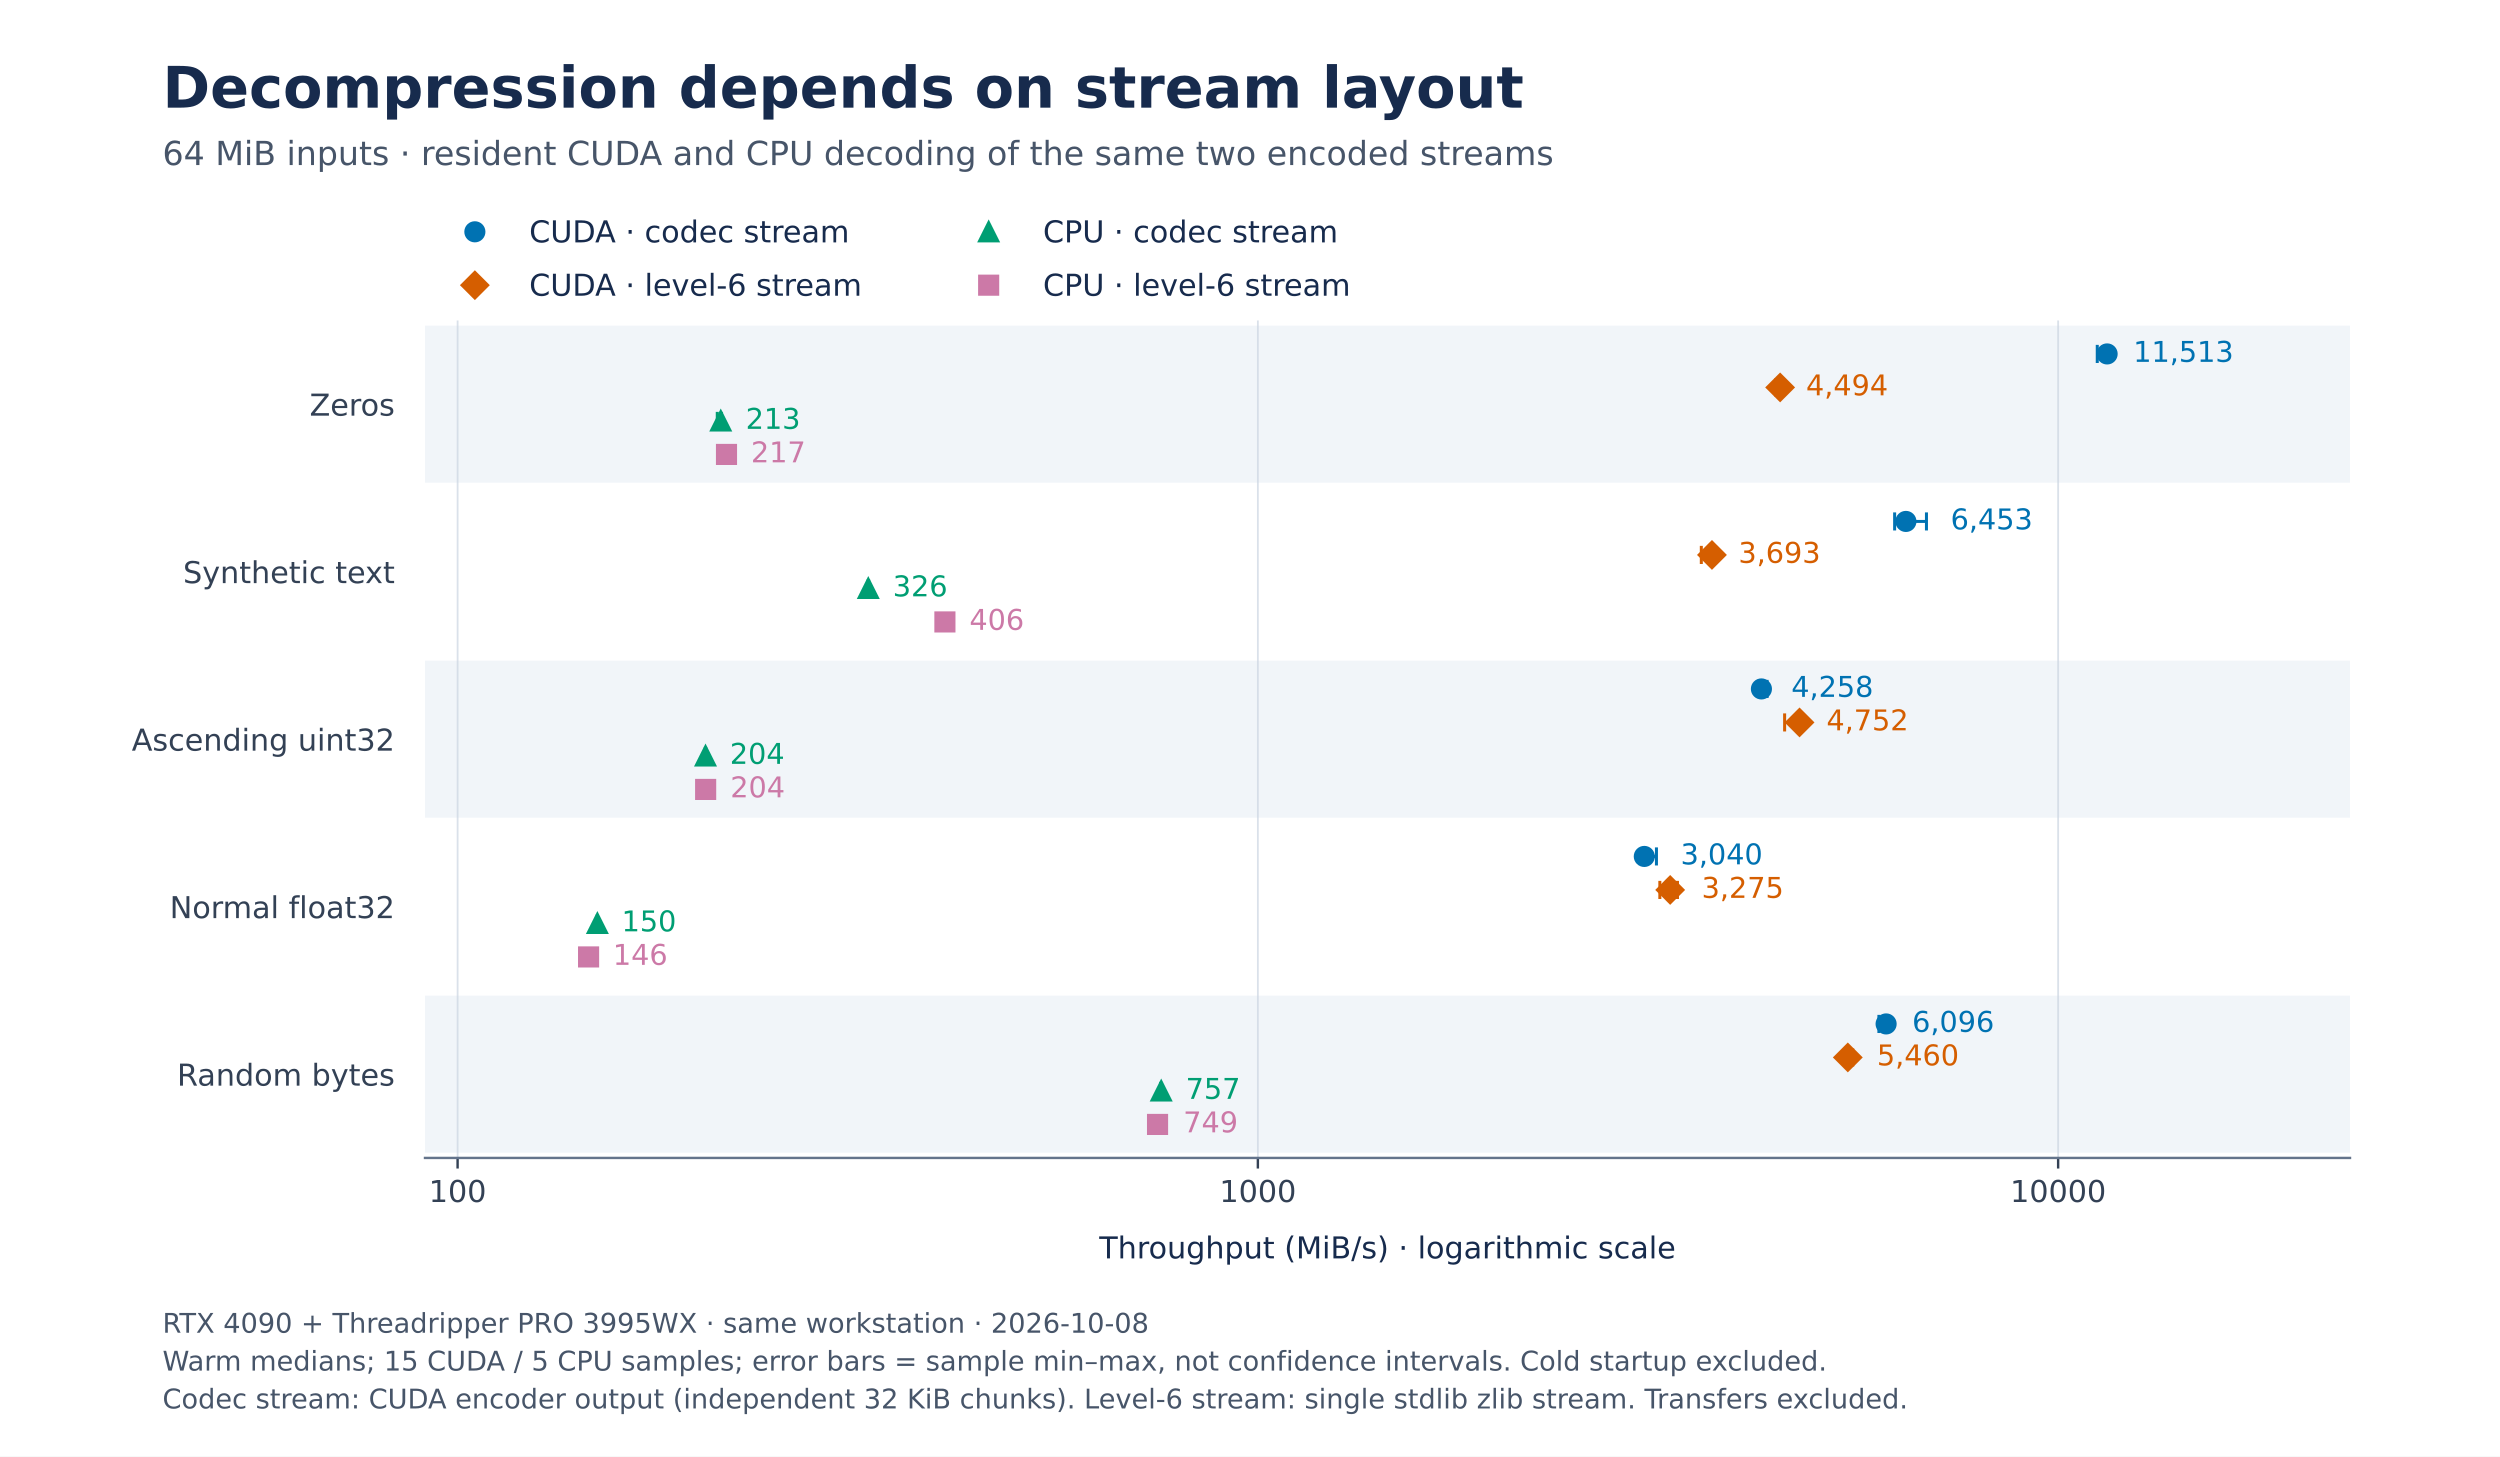
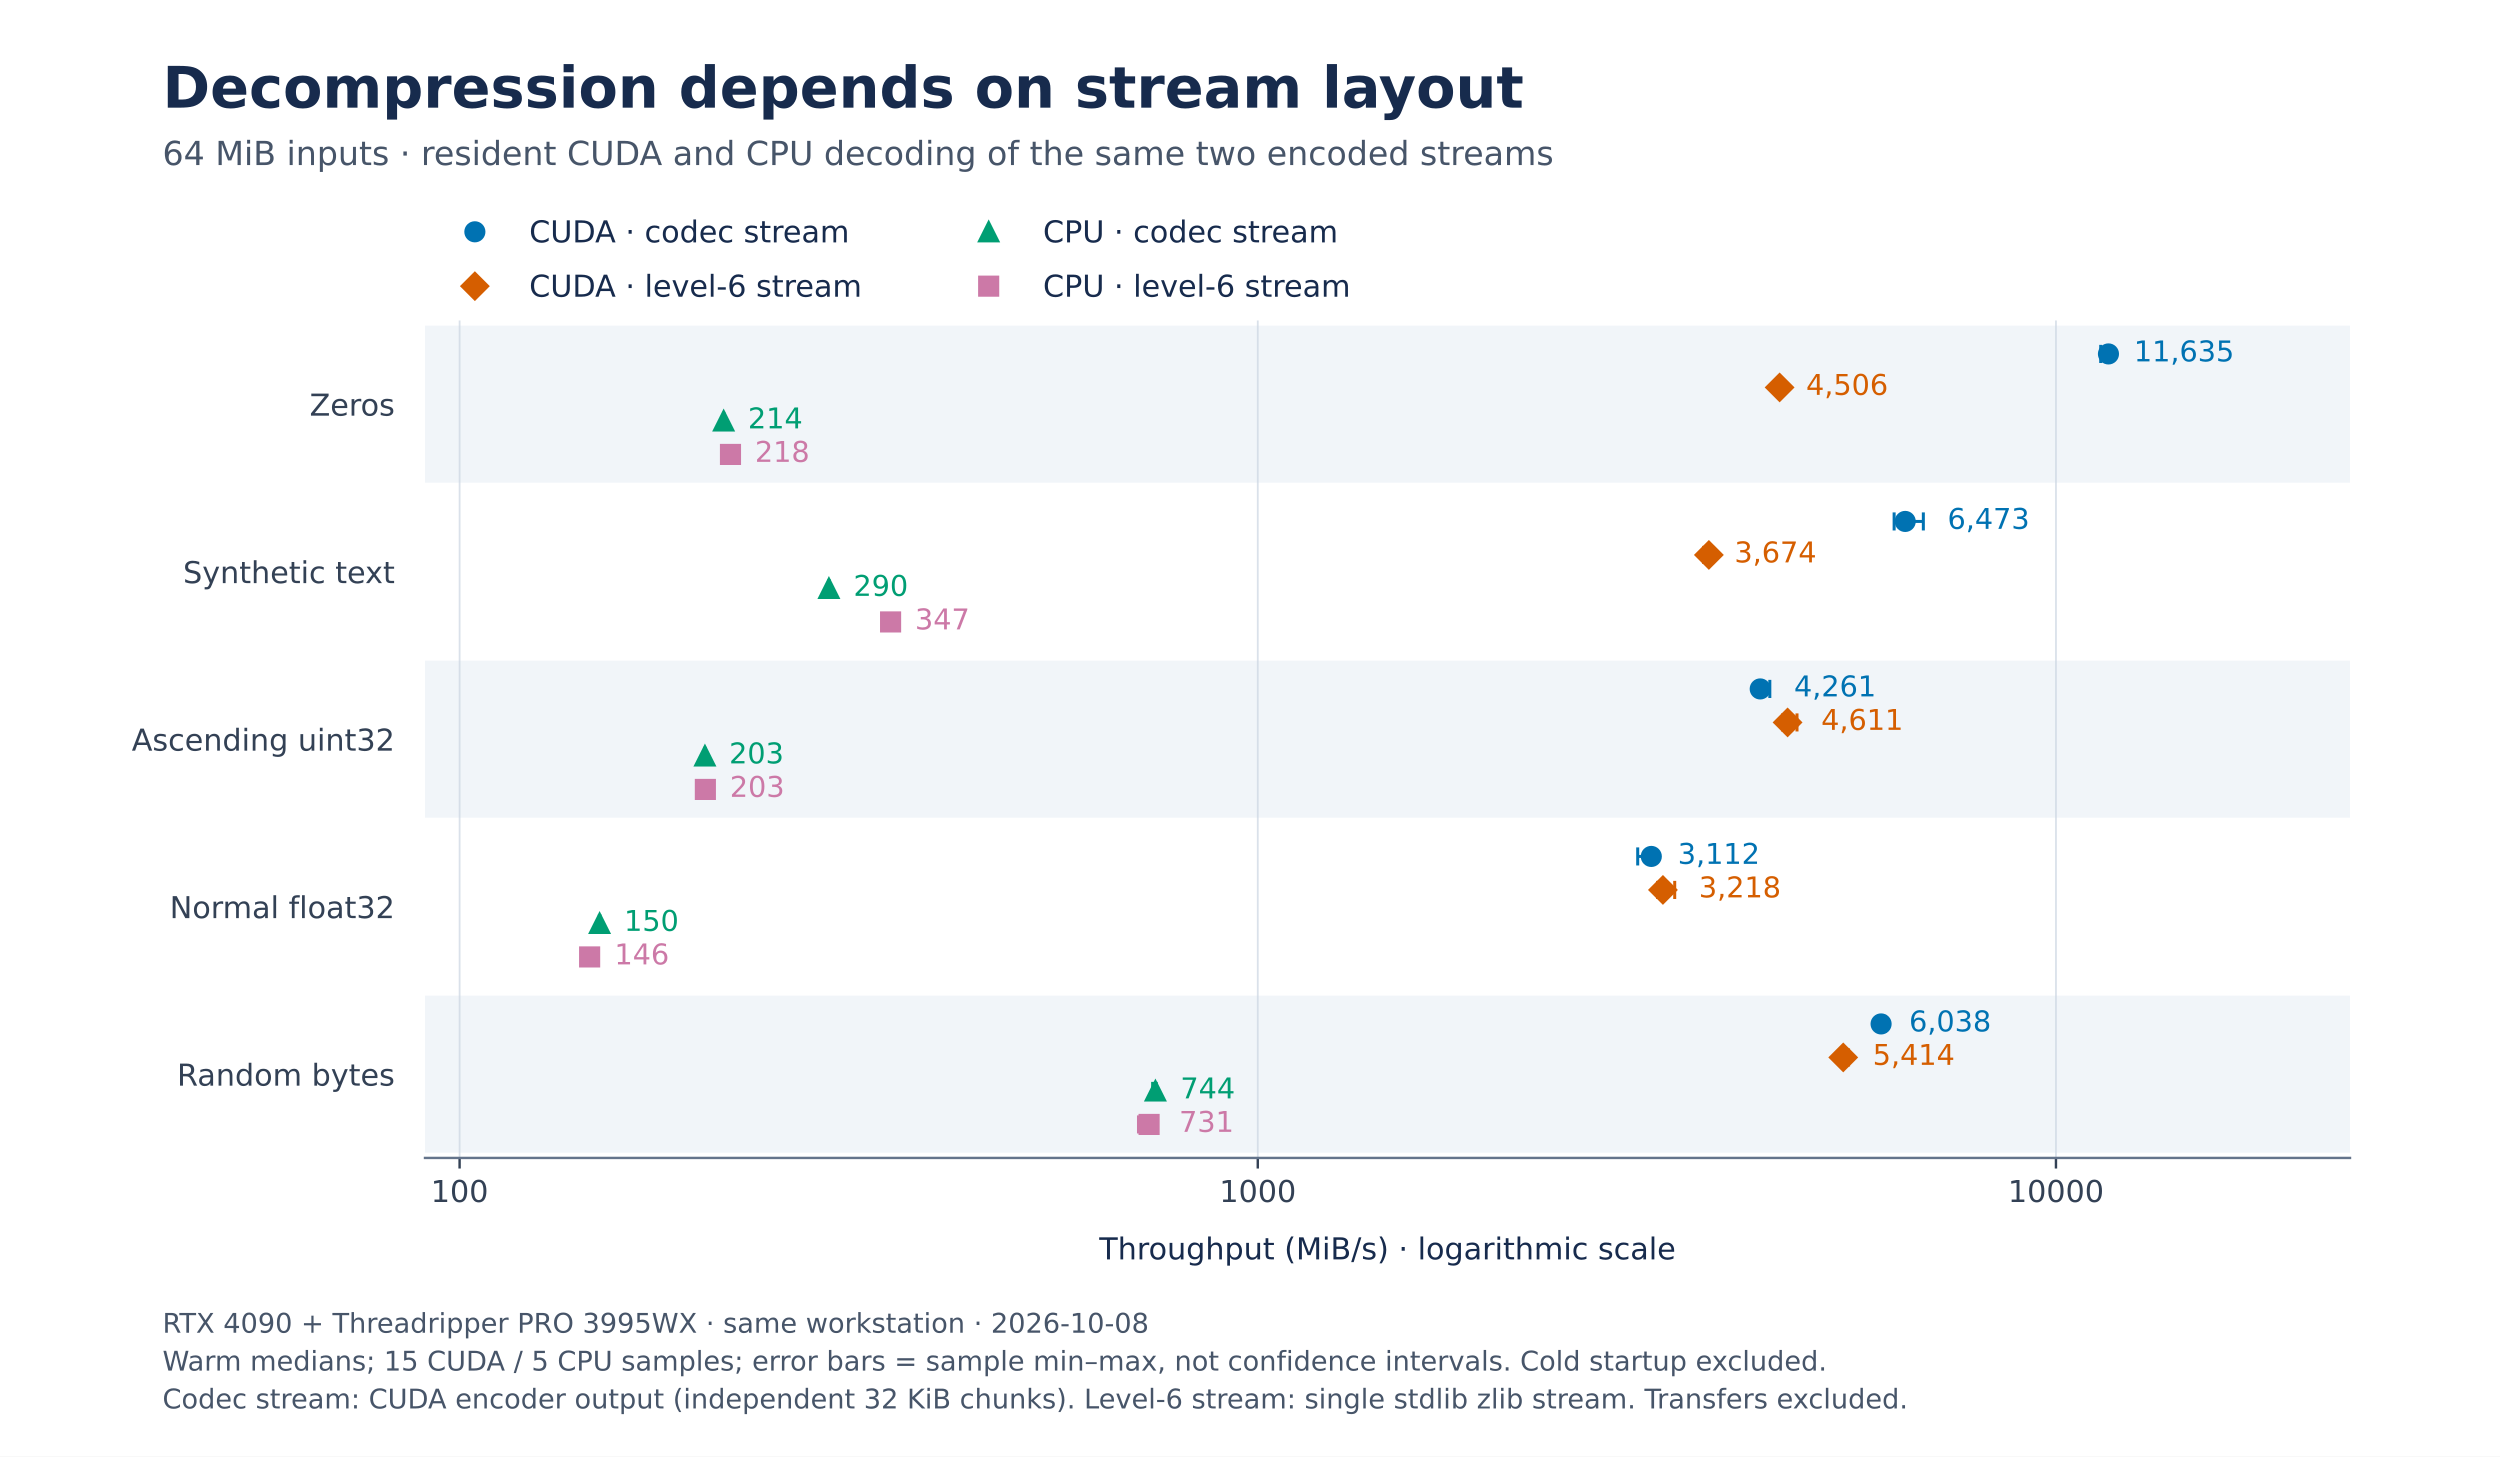
<svg xmlns="http://www.w3.org/2000/svg" xmlns:xlink="http://www.w3.org/1999/xlink" width="828pt" height="482.4pt" viewBox="0 0 828 482.4" version="1.1">
  <defs>
    <style type="text/css">*{stroke-linejoin: round; stroke-linecap: butt}</style>
  </defs>
  <g id="figure_1">
    <g id="patch_1">
      <path d="M 0 482.4 L 828 482.4 L 828 0 L 0 0 z " style="fill: #ffffff" />
    </g>
    <g id="axes_1">
      <g id="patch_2">
        <path d="M 140.76 383.508 L 778.32 383.508 L 778.32 106.128 L 140.76 106.128 z " style="fill: #ffffff" />
      </g>
      <g id="patch_3">
        <path d="M 140.76 108.347 L 778.32 108.347 L 778.32 159.385 L 140.76 159.385 z " clip-path="url(#p7696793b00)" style="fill: #f1f5f9; stroke: #f1f5f9; stroke-linejoin: miter" />
      </g>
      <g id="patch_4">
        <path d="M 140.76 219.299 L 778.32 219.299 L 778.32 270.337 L 140.76 270.337 z " clip-path="url(#p7696793b00)" style="fill: #f1f5f9; stroke: #f1f5f9; stroke-linejoin: miter" />
      </g>
      <g id="patch_5">
        <path d="M 140.76 330.251 L 778.32 330.251 L 778.32 381.289 L 140.76 381.289 z " clip-path="url(#p7696793b00)" style="fill: #f1f5f9; stroke: #f1f5f9; stroke-linejoin: miter" />
      </g>
      <g id="matplotlib.axis_1">
        <g id="xtick_1">
          <g id="line2d_1">
-             <path d="M 151.555 383.508 L 151.555 106.128 " clip-path="url(#p7696793b00)" style="fill: none; stroke: #cbd5e1; stroke-opacity: 0.7; stroke-width: 0.6; stroke-linecap: square" />
+             <path d="M 152.217 383.508 L 152.217 106.128 " clip-path="url(#p7696793b00)" style="fill: none; stroke: #cbd5e1; stroke-opacity: 0.7; stroke-width: 0.6; stroke-linecap: square" />
          </g>
          <g id="line2d_2">
            <defs>
              <path id="mdb11cd550d" d="M 0 0 L 0 3.5 " style="stroke: #334155; stroke-width: 0.8" />
            </defs>
            <g>
-               <use xlink:href="#mdb11cd550d" x="151.555" y="383.508" style="fill: #334155; stroke: #334155; stroke-width: 0.8" />
+               <use xlink:href="#mdb11cd550d" x="152.217" y="383.508" style="fill: #334155; stroke: #334155; stroke-width: 0.8" />
            </g>
          </g>
          <g id="text_1">
-             <text style="font-size: 10px; font-family: 'DejaVu Sans'; text-anchor: middle; fill: #334155" x="151.555" y="398.106" transform="rotate(-0 151.5554 398.1064)">100</text>
+             <text style="font-size: 10px; font-family: 'DejaVu Sans'; text-anchor: middle; fill: #334155" x="152.217" y="398.106" transform="rotate(-0 152.2171 398.1057)">100</text>
          </g>
        </g>
        <g id="xtick_2">
          <g id="line2d_3">
-             <path d="M 416.605 383.508 L 416.605 106.128 " clip-path="url(#p7696793b00)" style="fill: none; stroke: #cbd5e1; stroke-opacity: 0.7; stroke-width: 0.6; stroke-linecap: square" />
+             <path d="M 416.576 383.508 L 416.576 106.128 " clip-path="url(#p7696793b00)" style="fill: none; stroke: #cbd5e1; stroke-opacity: 0.7; stroke-width: 0.6; stroke-linecap: square" />
          </g>
          <g id="line2d_4">
            <g>
-               <use xlink:href="#mdb11cd550d" x="416.605" y="383.508" style="fill: #334155; stroke: #334155; stroke-width: 0.8" />
+               <use xlink:href="#mdb11cd550d" x="416.576" y="383.508" style="fill: #334155; stroke: #334155; stroke-width: 0.8" />
            </g>
          </g>
          <g id="text_2">
-             <text style="font-size: 10px; font-family: 'DejaVu Sans'; text-anchor: middle; fill: #334155" x="416.605" y="398.106" transform="rotate(-0 416.6052 398.1064)">1000</text>
+             <text style="font-size: 10px; font-family: 'DejaVu Sans'; text-anchor: middle; fill: #334155" x="416.576" y="398.106" transform="rotate(-0 416.5756 398.1057)">1000</text>
          </g>
        </g>
        <g id="xtick_3">
          <g id="line2d_5">
-             <path d="M 681.655 383.508 L 681.655 106.128 " clip-path="url(#p7696793b00)" style="fill: none; stroke: #cbd5e1; stroke-opacity: 0.7; stroke-width: 0.6; stroke-linecap: square" />
+             <path d="M 680.934 383.508 L 680.934 106.128 " clip-path="url(#p7696793b00)" style="fill: none; stroke: #cbd5e1; stroke-opacity: 0.7; stroke-width: 0.6; stroke-linecap: square" />
          </g>
          <g id="line2d_6">
            <g>
-               <use xlink:href="#mdb11cd550d" x="681.655" y="383.508" style="fill: #334155; stroke: #334155; stroke-width: 0.8" />
+               <use xlink:href="#mdb11cd550d" x="680.934" y="383.508" style="fill: #334155; stroke: #334155; stroke-width: 0.8" />
            </g>
          </g>
          <g id="text_3">
-             <text style="font-size: 10px; font-family: 'DejaVu Sans'; text-anchor: middle; fill: #334155" x="681.655" y="398.106" transform="rotate(-0 681.6549 398.1064)">10000</text>
+             <text style="font-size: 10px; font-family: 'DejaVu Sans'; text-anchor: middle; fill: #334155" x="680.934" y="398.106" transform="rotate(-0 680.934 398.1057)">10000</text>
          </g>
        </g>
        <g id="text_4">
-           <text style="font-size: 10px; font-family: 'DejaVu Sans'; text-anchor: middle; fill: #172b4d" x="459.54" y="416.785" transform="rotate(-0 459.54 416.7846)">Throughput (MiB/s) · logarithmic scale</text>
+           <text style="font-size: 10px; font-family: 'DejaVu Sans'; text-anchor: middle; fill: #172b4d" x="459.54" y="417.106" transform="rotate(-0 459.54 417.1064)">Throughput (MiB/s) · logarithmic scale</text>
        </g>
      </g>
      <g id="matplotlib.axis_2">
        <g id="ytick_1">
          <g id="line2d_7" />
          <g id="text_5">
-             <text style="font-size: 10px; font-family: 'DejaVu Sans'; text-anchor: end; fill: #334155" x="130.76" y="137.665" transform="rotate(-0 130.76 137.6652)">Zeros</text>
+             <text style="font-size: 10px; font-family: 'DejaVu Sans'; text-anchor: end; fill: #334155" x="130.76" y="137.665" transform="rotate(-0 130.76 137.6648)">Zeros</text>
          </g>
        </g>
        <g id="ytick_2">
          <g id="line2d_8" />
          <g id="text_6">
            <text style="font-size: 10px; font-family: 'DejaVu Sans'; text-anchor: end; fill: #334155" x="130.76" y="193.141" transform="rotate(-0 130.76 193.1412)">Synthetic text</text>
          </g>
        </g>
        <g id="ytick_3">
          <g id="line2d_9" />
          <g id="text_7">
            <text style="font-size: 10px; font-family: 'DejaVu Sans'; text-anchor: end; fill: #334155" x="130.76" y="248.617" transform="rotate(-0 130.76 248.6172)">Ascending uint32</text>
          </g>
        </g>
        <g id="ytick_4">
          <g id="line2d_10" />
          <g id="text_8">
            <text style="font-size: 10px; font-family: 'DejaVu Sans'; text-anchor: end; fill: #334155" x="130.76" y="304.093" transform="rotate(-0 130.76 304.0932)">Normal float32</text>
          </g>
        </g>
        <g id="ytick_5">
          <g id="line2d_11" />
          <g id="text_9">
            <text style="font-size: 10px; font-family: 'DejaVu Sans'; text-anchor: end; fill: #334155" x="130.76" y="359.569" transform="rotate(-0 130.76 359.5692)">Random bytes</text>
          </g>
        </g>
      </g>
      <g id="patch_6">
        <path d="M 140.76 383.508 L 778.32 383.508 " style="fill: none; stroke: #64748b; stroke-width: 0.8; stroke-linejoin: miter; stroke-linecap: square" />
      </g>
      <g id="LineCollection_1">
-         <path d="M 694.615 117.223 L 698.532 117.223 " clip-path="url(#p7696793b00)" style="fill: none; stroke: #0072b2" />
+         <path d="M 695.753 117.223 L 698.74 117.223 " clip-path="url(#p7696793b00)" style="fill: none; stroke: #0072b2" />
      </g>
      <g id="line2d_12">
        <defs>
          <path id="m80cfbcdc09" d="M 0 3 L 0 -3 " style="stroke: #0072b2" />
        </defs>
        <g clip-path="url(#p7696793b00)">
-           <use xlink:href="#m80cfbcdc09" x="694.615" y="117.223" style="fill: #0072b2; stroke: #0072b2" />
+           <use xlink:href="#m80cfbcdc09" x="695.753" y="117.223" style="fill: #0072b2; stroke: #0072b2" />
        </g>
      </g>
      <g id="line2d_13">
        <g clip-path="url(#p7696793b00)">
-           <use xlink:href="#m80cfbcdc09" x="698.532" y="117.223" style="fill: #0072b2; stroke: #0072b2" />
+           <use xlink:href="#m80cfbcdc09" x="698.74" y="117.223" style="fill: #0072b2; stroke: #0072b2" />
        </g>
      </g>
      <g id="text_10">
-         <text style="font-size: 9.5px; font-family: 'DejaVu Sans'; text-anchor: start; fill: #0072b2" x="706.532" y="119.845" transform="rotate(-0 706.5321 119.8446)">11,513</text>
+         <text style="font-size: 9.5px; font-family: 'DejaVu Sans'; text-anchor: start; fill: #0072b2" x="706.74" y="119.691" transform="rotate(-0 706.7402 119.691)">11,635</text>
      </g>
      <g id="LineCollection_2">
-         <path d="M 588.089 128.318 L 590.142 128.318 " clip-path="url(#p7696793b00)" style="fill: none; stroke: #d55e00" />
+         <path d="M 588.782 128.318 L 590.154 128.318 " clip-path="url(#p7696793b00)" style="fill: none; stroke: #d55e00" />
      </g>
      <g id="line2d_14">
        <defs>
          <path id="mbd5bac8d59" d="M 0 3 L 0 -3 " style="stroke: #d55e00" />
        </defs>
        <g clip-path="url(#p7696793b00)">
-           <use xlink:href="#mbd5bac8d59" x="588.089" y="128.318" style="fill: #d55e00; stroke: #d55e00" />
+           <use xlink:href="#mbd5bac8d59" x="588.782" y="128.318" style="fill: #d55e00; stroke: #d55e00" />
        </g>
      </g>
      <g id="line2d_15">
        <g clip-path="url(#p7696793b00)">
-           <use xlink:href="#mbd5bac8d59" x="590.142" y="128.318" style="fill: #d55e00; stroke: #d55e00" />
+           <use xlink:href="#mbd5bac8d59" x="590.154" y="128.318" style="fill: #d55e00; stroke: #d55e00" />
        </g>
      </g>
      <g id="text_11">
-         <text style="font-size: 9.5px; font-family: 'DejaVu Sans'; text-anchor: start; fill: #d55e00" x="598.142" y="130.94" transform="rotate(-0 598.1424 130.9398)">4,494</text>
+         <text style="font-size: 9.5px; font-family: 'DejaVu Sans'; text-anchor: start; fill: #d55e00" x="598.154" y="130.786" transform="rotate(-0 598.1538 130.7862)">4,506</text>
      </g>
      <g id="LineCollection_3">
-         <path d="M 237.56 139.414 L 238.968 139.414 " clip-path="url(#p7696793b00)" style="fill: none; stroke: #009e73" />
+         <path d="M 239.621 139.414 L 239.716 139.414 " clip-path="url(#p7696793b00)" style="fill: none; stroke: #009e73" />
      </g>
      <g id="line2d_16">
        <defs>
          <path id="md7ef5a2eea" d="M 0 3 L 0 -3 " style="stroke: #009e73" />
        </defs>
        <g clip-path="url(#p7696793b00)">
-           <use xlink:href="#md7ef5a2eea" x="237.56" y="139.414" style="fill: #009e73; stroke: #009e73" />
+           <use xlink:href="#md7ef5a2eea" x="239.621" y="139.414" style="fill: #009e73; stroke: #009e73" />
        </g>
      </g>
      <g id="line2d_17">
        <g clip-path="url(#p7696793b00)">
-           <use xlink:href="#md7ef5a2eea" x="238.968" y="139.414" style="fill: #009e73; stroke: #009e73" />
+           <use xlink:href="#md7ef5a2eea" x="239.716" y="139.414" style="fill: #009e73; stroke: #009e73" />
        </g>
      </g>
      <g id="text_12">
-         <text style="font-size: 9.5px; font-family: 'DejaVu Sans'; text-anchor: start; fill: #009e73" x="246.968" y="142.035" transform="rotate(-0 246.9685 142.035)">213</text>
+         <text style="font-size: 9.5px; font-family: 'DejaVu Sans'; text-anchor: start; fill: #009e73" x="247.716" y="141.881" transform="rotate(-0 247.7159 141.8814)">214</text>
      </g>
      <g id="LineCollection_4">
-         <path d="M 240.5 150.509 L 240.712 150.509 " clip-path="url(#p7696793b00)" style="fill: none; stroke: #cc79a7" />
+         <path d="M 241.821 150.509 L 242.029 150.509 " clip-path="url(#p7696793b00)" style="fill: none; stroke: #cc79a7" />
      </g>
      <g id="line2d_18">
        <defs>
          <path id="me2fd30c0d4" d="M 0 3 L 0 -3 " style="stroke: #cc79a7" />
        </defs>
        <g clip-path="url(#p7696793b00)">
-           <use xlink:href="#me2fd30c0d4" x="240.5" y="150.509" style="fill: #cc79a7; stroke: #cc79a7" />
+           <use xlink:href="#me2fd30c0d4" x="241.821" y="150.509" style="fill: #cc79a7; stroke: #cc79a7" />
        </g>
      </g>
      <g id="line2d_19">
        <g clip-path="url(#p7696793b00)">
-           <use xlink:href="#me2fd30c0d4" x="240.712" y="150.509" style="fill: #cc79a7; stroke: #cc79a7" />
+           <use xlink:href="#me2fd30c0d4" x="242.029" y="150.509" style="fill: #cc79a7; stroke: #cc79a7" />
        </g>
      </g>
      <g id="text_13">
-         <text style="font-size: 9.5px; font-family: 'DejaVu Sans'; text-anchor: start; fill: #cc79a7" x="248.712" y="153.13" transform="rotate(-0 248.712 153.1302)">217</text>
+         <text style="font-size: 9.5px; font-family: 'DejaVu Sans'; text-anchor: start; fill: #cc79a7" x="250.029" y="152.977" transform="rotate(-0 250.0289 152.9766)">218</text>
      </g>
      <g id="LineCollection_5">
-         <path d="M 627.503 172.699 L 638.042 172.699 " clip-path="url(#p7696793b00)" style="fill: none; stroke: #0072b2" />
+         <path d="M 627.335 172.699 L 637.012 172.699 " clip-path="url(#p7696793b00)" style="fill: none; stroke: #0072b2" />
      </g>
      <g id="line2d_20">
        <g clip-path="url(#p7696793b00)">
-           <use xlink:href="#m80cfbcdc09" x="627.503" y="172.699" style="fill: #0072b2; stroke: #0072b2" />
+           <use xlink:href="#m80cfbcdc09" x="627.335" y="172.699" style="fill: #0072b2; stroke: #0072b2" />
        </g>
      </g>
      <g id="line2d_21">
        <g clip-path="url(#p7696793b00)">
-           <use xlink:href="#m80cfbcdc09" x="638.042" y="172.699" style="fill: #0072b2; stroke: #0072b2" />
+           <use xlink:href="#m80cfbcdc09" x="637.012" y="172.699" style="fill: #0072b2; stroke: #0072b2" />
        </g>
      </g>
      <g id="text_14">
-         <text style="font-size: 9.5px; font-family: 'DejaVu Sans'; text-anchor: start; fill: #0072b2" x="646.042" y="175.321" transform="rotate(-0 646.0418 175.3206)">6,453</text>
+         <text style="font-size: 9.5px; font-family: 'DejaVu Sans'; text-anchor: start; fill: #0072b2" x="645.012" y="175.167" transform="rotate(-0 645.0122 175.167)">6,473</text>
      </g>
      <g id="LineCollection_6">
-         <path d="M 563.476 183.794 L 567.763 183.794 " clip-path="url(#p7696793b00)" style="fill: none; stroke: #d55e00" />
+         <path d="M 564.266 183.794 L 566.438 183.794 " clip-path="url(#p7696793b00)" style="fill: none; stroke: #d55e00" />
      </g>
      <g id="line2d_22">
        <g clip-path="url(#p7696793b00)">
-           <use xlink:href="#mbd5bac8d59" x="563.476" y="183.794" style="fill: #d55e00; stroke: #d55e00" />
+           <use xlink:href="#mbd5bac8d59" x="564.266" y="183.794" style="fill: #d55e00; stroke: #d55e00" />
        </g>
      </g>
      <g id="line2d_23">
        <g clip-path="url(#p7696793b00)">
-           <use xlink:href="#mbd5bac8d59" x="567.763" y="183.794" style="fill: #d55e00; stroke: #d55e00" />
+           <use xlink:href="#mbd5bac8d59" x="566.438" y="183.794" style="fill: #d55e00; stroke: #d55e00" />
        </g>
      </g>
      <g id="text_15">
-         <text style="font-size: 9.5px; font-family: 'DejaVu Sans'; text-anchor: start; fill: #d55e00" x="575.763" y="186.416" transform="rotate(-0 575.7626 186.4158)">3,693</text>
+         <text style="font-size: 9.5px; font-family: 'DejaVu Sans'; text-anchor: start; fill: #d55e00" x="574.438" y="186.262" transform="rotate(-0 574.4384 186.2622)">3,674</text>
      </g>
      <g id="LineCollection_7">
-         <path d="M 287.511 194.89 L 287.694 194.89 " clip-path="url(#p7696793b00)" style="fill: none; stroke: #009e73" />
+         <path d="M 274.468 194.89 L 274.666 194.89 " clip-path="url(#p7696793b00)" style="fill: none; stroke: #009e73" />
      </g>
      <g id="line2d_24">
        <g clip-path="url(#p7696793b00)">
-           <use xlink:href="#md7ef5a2eea" x="287.511" y="194.89" style="fill: #009e73; stroke: #009e73" />
+           <use xlink:href="#md7ef5a2eea" x="274.468" y="194.89" style="fill: #009e73; stroke: #009e73" />
        </g>
      </g>
      <g id="line2d_25">
        <g clip-path="url(#p7696793b00)">
-           <use xlink:href="#md7ef5a2eea" x="287.694" y="194.89" style="fill: #009e73; stroke: #009e73" />
+           <use xlink:href="#md7ef5a2eea" x="274.666" y="194.89" style="fill: #009e73; stroke: #009e73" />
        </g>
      </g>
      <g id="text_16">
-         <text style="font-size: 9.5px; font-family: 'DejaVu Sans'; text-anchor: start; fill: #009e73" x="295.694" y="197.511" transform="rotate(-0 295.6938 197.511)">326</text>
+         <text style="font-size: 9.5px; font-family: 'DejaVu Sans'; text-anchor: start; fill: #009e73" x="282.666" y="197.357" transform="rotate(-0 282.6662 197.3574)">290</text>
      </g>
      <g id="LineCollection_8">
-         <path d="M 312.344 205.985 L 313.063 205.985 " clip-path="url(#p7696793b00)" style="fill: none; stroke: #cc79a7" />
+         <path d="M 294.93 205.985 L 295.042 205.985 " clip-path="url(#p7696793b00)" style="fill: none; stroke: #cc79a7" />
      </g>
      <g id="line2d_26">
        <g clip-path="url(#p7696793b00)">
-           <use xlink:href="#me2fd30c0d4" x="312.344" y="205.985" style="fill: #cc79a7; stroke: #cc79a7" />
+           <use xlink:href="#me2fd30c0d4" x="294.93" y="205.985" style="fill: #cc79a7; stroke: #cc79a7" />
        </g>
      </g>
      <g id="line2d_27">
        <g clip-path="url(#p7696793b00)">
-           <use xlink:href="#me2fd30c0d4" x="313.063" y="205.985" style="fill: #cc79a7; stroke: #cc79a7" />
+           <use xlink:href="#me2fd30c0d4" x="295.042" y="205.985" style="fill: #cc79a7; stroke: #cc79a7" />
        </g>
      </g>
      <g id="text_17">
-         <text style="font-size: 9.5px; font-family: 'DejaVu Sans'; text-anchor: start; fill: #cc79a7" x="321.063" y="208.606" transform="rotate(-0 321.063 208.6062)">406</text>
+         <text style="font-size: 9.5px; font-family: 'DejaVu Sans'; text-anchor: start; fill: #cc79a7" x="303.042" y="208.453" transform="rotate(-0 303.0417 208.4526)">347</text>
      </g>
      <g id="LineCollection_9">
-         <path d="M 582.43 228.175 L 585.265 228.175 " clip-path="url(#p7696793b00)" style="fill: none; stroke: #0072b2" />
+         <path d="M 582.045 228.175 L 586.164 228.175 " clip-path="url(#p7696793b00)" style="fill: none; stroke: #0072b2" />
      </g>
      <g id="line2d_28">
        <g clip-path="url(#p7696793b00)">
-           <use xlink:href="#m80cfbcdc09" x="582.43" y="228.175" style="fill: #0072b2; stroke: #0072b2" />
+           <use xlink:href="#m80cfbcdc09" x="582.045" y="228.175" style="fill: #0072b2; stroke: #0072b2" />
        </g>
      </g>
      <g id="line2d_29">
        <g clip-path="url(#p7696793b00)">
-           <use xlink:href="#m80cfbcdc09" x="585.265" y="228.175" style="fill: #0072b2; stroke: #0072b2" />
+           <use xlink:href="#m80cfbcdc09" x="586.164" y="228.175" style="fill: #0072b2; stroke: #0072b2" />
        </g>
      </g>
      <g id="text_18">
-         <text style="font-size: 9.5px; font-family: 'DejaVu Sans'; text-anchor: start; fill: #0072b2" x="593.265" y="230.797" transform="rotate(-0 593.2646 230.7966)">4,258</text>
+         <text style="font-size: 9.5px; font-family: 'DejaVu Sans'; text-anchor: start; fill: #0072b2" x="594.164" y="230.643" transform="rotate(-0 594.1643 230.643)">4,261</text>
      </g>
      <g id="LineCollection_10">
-         <path d="M 591.066 239.27 L 596.905 239.27 " clip-path="url(#p7696793b00)" style="fill: none; stroke: #d55e00" />
+         <path d="M 590.4 239.27 L 595.165 239.27 " clip-path="url(#p7696793b00)" style="fill: none; stroke: #d55e00" />
      </g>
      <g id="line2d_30">
        <g clip-path="url(#p7696793b00)">
-           <use xlink:href="#mbd5bac8d59" x="591.066" y="239.27" style="fill: #d55e00; stroke: #d55e00" />
+           <use xlink:href="#mbd5bac8d59" x="590.4" y="239.27" style="fill: #d55e00; stroke: #d55e00" />
        </g>
      </g>
      <g id="line2d_31">
        <g clip-path="url(#p7696793b00)">
-           <use xlink:href="#mbd5bac8d59" x="596.905" y="239.27" style="fill: #d55e00; stroke: #d55e00" />
+           <use xlink:href="#mbd5bac8d59" x="595.165" y="239.27" style="fill: #d55e00; stroke: #d55e00" />
        </g>
      </g>
      <g id="text_19">
-         <text style="font-size: 9.5px; font-family: 'DejaVu Sans'; text-anchor: start; fill: #d55e00" x="604.905" y="241.892" transform="rotate(-0 604.9045 241.8918)">4,752</text>
+         <text style="font-size: 9.5px; font-family: 'DejaVu Sans'; text-anchor: start; fill: #d55e00" x="603.165" y="241.738" transform="rotate(-0 603.1646 241.7382)">4,611</text>
      </g>
      <g id="LineCollection_11">
-         <path d="M 233.599 250.366 L 233.725 250.366 " clip-path="url(#p7696793b00)" style="fill: none; stroke: #009e73" />
+         <path d="M 233.452 250.366 L 233.48 250.366 " clip-path="url(#p7696793b00)" style="fill: none; stroke: #009e73" />
      </g>
      <g id="line2d_32">
        <g clip-path="url(#p7696793b00)">
-           <use xlink:href="#md7ef5a2eea" x="233.599" y="250.366" style="fill: #009e73; stroke: #009e73" />
+           <use xlink:href="#md7ef5a2eea" x="233.452" y="250.366" style="fill: #009e73; stroke: #009e73" />
        </g>
      </g>
      <g id="line2d_33">
        <g clip-path="url(#p7696793b00)">
-           <use xlink:href="#md7ef5a2eea" x="233.725" y="250.366" style="fill: #009e73; stroke: #009e73" />
+           <use xlink:href="#md7ef5a2eea" x="233.48" y="250.366" style="fill: #009e73; stroke: #009e73" />
        </g>
      </g>
      <g id="text_20">
-         <text style="font-size: 9.5px; font-family: 'DejaVu Sans'; text-anchor: start; fill: #009e73" x="241.725" y="252.987" transform="rotate(-0 241.7254 252.987)">204</text>
+         <text style="font-size: 9.5px; font-family: 'DejaVu Sans'; text-anchor: start; fill: #009e73" x="241.48" y="252.833" transform="rotate(-0 241.48 252.8334)">203</text>
      </g>
      <g id="LineCollection_12">
-         <path d="M 233.65 261.461 L 233.867 261.461 " clip-path="url(#p7696793b00)" style="fill: none; stroke: #cc79a7" />
+         <path d="M 233.547 261.461 L 233.72 261.461 " clip-path="url(#p7696793b00)" style="fill: none; stroke: #cc79a7" />
      </g>
      <g id="line2d_34">
        <g clip-path="url(#p7696793b00)">
-           <use xlink:href="#me2fd30c0d4" x="233.65" y="261.461" style="fill: #cc79a7; stroke: #cc79a7" />
+           <use xlink:href="#me2fd30c0d4" x="233.547" y="261.461" style="fill: #cc79a7; stroke: #cc79a7" />
        </g>
      </g>
      <g id="line2d_35">
        <g clip-path="url(#p7696793b00)">
-           <use xlink:href="#me2fd30c0d4" x="233.867" y="261.461" style="fill: #cc79a7; stroke: #cc79a7" />
+           <use xlink:href="#me2fd30c0d4" x="233.72" y="261.461" style="fill: #cc79a7; stroke: #cc79a7" />
        </g>
      </g>
      <g id="text_21">
-         <text style="font-size: 9.5px; font-family: 'DejaVu Sans'; text-anchor: start; fill: #cc79a7" x="241.867" y="264.082" transform="rotate(-0 241.867 264.0822)">204</text>
+         <text style="font-size: 9.5px; font-family: 'DejaVu Sans'; text-anchor: start; fill: #cc79a7" x="241.72" y="263.929" transform="rotate(-0 241.7197 263.9286)">203</text>
      </g>
      <g id="LineCollection_13">
-         <path d="M 544.242 283.651 L 548.614 283.651 " clip-path="url(#p7696793b00)" style="fill: none; stroke: #0072b2" />
+         <path d="M 542.407 283.651 L 547.68 283.651 " clip-path="url(#p7696793b00)" style="fill: none; stroke: #0072b2" />
      </g>
      <g id="line2d_36">
        <g clip-path="url(#p7696793b00)">
-           <use xlink:href="#m80cfbcdc09" x="544.242" y="283.651" style="fill: #0072b2; stroke: #0072b2" />
+           <use xlink:href="#m80cfbcdc09" x="542.407" y="283.651" style="fill: #0072b2; stroke: #0072b2" />
        </g>
      </g>
      <g id="line2d_37">
        <g clip-path="url(#p7696793b00)">
-           <use xlink:href="#m80cfbcdc09" x="548.614" y="283.651" style="fill: #0072b2; stroke: #0072b2" />
+           <use xlink:href="#m80cfbcdc09" x="547.68" y="283.651" style="fill: #0072b2; stroke: #0072b2" />
        </g>
      </g>
      <g id="text_22">
-         <text style="font-size: 9.5px; font-family: 'DejaVu Sans'; text-anchor: start; fill: #0072b2" x="556.614" y="286.273" transform="rotate(-0 556.6138 286.2726)">3,040</text>
+         <text style="font-size: 9.5px; font-family: 'DejaVu Sans'; text-anchor: start; fill: #0072b2" x="555.68" y="286.119" transform="rotate(-0 555.6797 286.119)">3,112</text>
      </g>
      <g id="LineCollection_14">
-         <path d="M 549.74 294.746 L 555.58 294.746 " clip-path="url(#p7696793b00)" style="fill: none; stroke: #d55e00" />
+         <path d="M 548.993 294.746 L 554.664 294.746 " clip-path="url(#p7696793b00)" style="fill: none; stroke: #d55e00" />
      </g>
      <g id="line2d_38">
        <g clip-path="url(#p7696793b00)">
-           <use xlink:href="#mbd5bac8d59" x="549.74" y="294.746" style="fill: #d55e00; stroke: #d55e00" />
+           <use xlink:href="#mbd5bac8d59" x="548.993" y="294.746" style="fill: #d55e00; stroke: #d55e00" />
        </g>
      </g>
      <g id="line2d_39">
        <g clip-path="url(#p7696793b00)">
-           <use xlink:href="#mbd5bac8d59" x="555.58" y="294.746" style="fill: #d55e00; stroke: #d55e00" />
+           <use xlink:href="#mbd5bac8d59" x="554.664" y="294.746" style="fill: #d55e00; stroke: #d55e00" />
        </g>
      </g>
      <g id="text_23">
-         <text style="font-size: 9.5px; font-family: 'DejaVu Sans'; text-anchor: start; fill: #d55e00" x="563.58" y="297.368" transform="rotate(-0 563.5801 297.3678)">3,275</text>
+         <text style="font-size: 9.5px; font-family: 'DejaVu Sans'; text-anchor: start; fill: #d55e00" x="562.664" y="297.214" transform="rotate(-0 562.6642 297.2142)">3,218</text>
      </g>
      <g id="LineCollection_15">
-         <path d="M 197.841 305.842 L 197.875 305.842 " clip-path="url(#p7696793b00)" style="fill: none; stroke: #009e73" />
+         <path d="M 198.504 305.842 L 198.69 305.842 " clip-path="url(#p7696793b00)" style="fill: none; stroke: #009e73" />
      </g>
      <g id="line2d_40">
        <g clip-path="url(#p7696793b00)">
-           <use xlink:href="#md7ef5a2eea" x="197.841" y="305.842" style="fill: #009e73; stroke: #009e73" />
+           <use xlink:href="#md7ef5a2eea" x="198.504" y="305.842" style="fill: #009e73; stroke: #009e73" />
        </g>
      </g>
      <g id="line2d_41">
        <g clip-path="url(#p7696793b00)">
-           <use xlink:href="#md7ef5a2eea" x="197.875" y="305.842" style="fill: #009e73; stroke: #009e73" />
+           <use xlink:href="#md7ef5a2eea" x="198.69" y="305.842" style="fill: #009e73; stroke: #009e73" />
        </g>
      </g>
      <g id="text_24">
-         <text style="font-size: 9.5px; font-family: 'DejaVu Sans'; text-anchor: start; fill: #009e73" x="205.875" y="308.463" transform="rotate(-0 205.8751 308.463)">150</text>
+         <text style="font-size: 9.5px; font-family: 'DejaVu Sans'; text-anchor: start; fill: #009e73" x="206.69" y="308.309" transform="rotate(-0 206.6905 308.3094)">150</text>
      </g>
      <g id="LineCollection_16">
-         <path d="M 194.862 316.937 L 194.983 316.937 " clip-path="url(#p7696793b00)" style="fill: none; stroke: #cc79a7" />
+         <path d="M 194.721 316.937 L 195.499 316.937 " clip-path="url(#p7696793b00)" style="fill: none; stroke: #cc79a7" />
      </g>
      <g id="line2d_42">
        <g clip-path="url(#p7696793b00)">
-           <use xlink:href="#me2fd30c0d4" x="194.862" y="316.937" style="fill: #cc79a7; stroke: #cc79a7" />
+           <use xlink:href="#me2fd30c0d4" x="194.721" y="316.937" style="fill: #cc79a7; stroke: #cc79a7" />
        </g>
      </g>
      <g id="line2d_43">
        <g clip-path="url(#p7696793b00)">
-           <use xlink:href="#me2fd30c0d4" x="194.983" y="316.937" style="fill: #cc79a7; stroke: #cc79a7" />
+           <use xlink:href="#me2fd30c0d4" x="195.499" y="316.937" style="fill: #cc79a7; stroke: #cc79a7" />
        </g>
      </g>
      <g id="text_25">
-         <text style="font-size: 9.5px; font-family: 'DejaVu Sans'; text-anchor: start; fill: #cc79a7" x="202.983" y="319.558" transform="rotate(-0 202.9825 319.5582)">146</text>
+         <text style="font-size: 9.5px; font-family: 'DejaVu Sans'; text-anchor: start; fill: #cc79a7" x="203.499" y="319.405" transform="rotate(-0 203.4991 319.4046)">146</text>
      </g>
      <g id="LineCollection_17">
-         <path d="M 622.291 339.127 L 625.296 339.127 " clip-path="url(#p7696793b00)" style="fill: none; stroke: #0072b2" />
+         <path d="M 622.259 339.127 L 624.286 339.127 " clip-path="url(#p7696793b00)" style="fill: none; stroke: #0072b2" />
      </g>
      <g id="line2d_44">
        <g clip-path="url(#p7696793b00)">
-           <use xlink:href="#m80cfbcdc09" x="622.291" y="339.127" style="fill: #0072b2; stroke: #0072b2" />
+           <use xlink:href="#m80cfbcdc09" x="622.259" y="339.127" style="fill: #0072b2; stroke: #0072b2" />
        </g>
      </g>
      <g id="line2d_45">
        <g clip-path="url(#p7696793b00)">
-           <use xlink:href="#m80cfbcdc09" x="625.296" y="339.127" style="fill: #0072b2; stroke: #0072b2" />
+           <use xlink:href="#m80cfbcdc09" x="624.286" y="339.127" style="fill: #0072b2; stroke: #0072b2" />
        </g>
      </g>
      <g id="text_26">
-         <text style="font-size: 9.5px; font-family: 'DejaVu Sans'; text-anchor: start; fill: #0072b2" x="633.296" y="341.749" transform="rotate(-0 633.2956 341.7486)">6,096</text>
+         <text style="font-size: 9.5px; font-family: 'DejaVu Sans'; text-anchor: start; fill: #0072b2" x="632.286" y="341.595" transform="rotate(-0 632.2864 341.595)">6,038</text>
      </g>
      <g id="LineCollection_18">
-         <path d="M 610.938 350.222 L 613.63 350.222 " clip-path="url(#p7696793b00)" style="fill: none; stroke: #d55e00" />
+         <path d="M 609.425 350.222 L 612.238 350.222 " clip-path="url(#p7696793b00)" style="fill: none; stroke: #d55e00" />
      </g>
      <g id="line2d_46">
        <g clip-path="url(#p7696793b00)">
-           <use xlink:href="#mbd5bac8d59" x="610.938" y="350.222" style="fill: #d55e00; stroke: #d55e00" />
+           <use xlink:href="#mbd5bac8d59" x="609.425" y="350.222" style="fill: #d55e00; stroke: #d55e00" />
        </g>
      </g>
      <g id="line2d_47">
        <g clip-path="url(#p7696793b00)">
-           <use xlink:href="#mbd5bac8d59" x="613.63" y="350.222" style="fill: #d55e00; stroke: #d55e00" />
+           <use xlink:href="#mbd5bac8d59" x="612.238" y="350.222" style="fill: #d55e00; stroke: #d55e00" />
        </g>
      </g>
      <g id="text_27">
-         <text style="font-size: 9.5px; font-family: 'DejaVu Sans'; text-anchor: start; fill: #d55e00" x="621.63" y="352.844" transform="rotate(-0 621.6305 352.8438)">5,460</text>
+         <text style="font-size: 9.5px; font-family: 'DejaVu Sans'; text-anchor: start; fill: #d55e00" x="620.238" y="352.69" transform="rotate(-0 620.2376 352.6902)">5,414</text>
      </g>
      <g id="LineCollection_19">
-         <path d="M 384.388 361.318 L 384.695 361.318 " clip-path="url(#p7696793b00)" style="fill: none; stroke: #009e73" />
+         <path d="M 381.756 361.318 L 382.937 361.318 " clip-path="url(#p7696793b00)" style="fill: none; stroke: #009e73" />
      </g>
      <g id="line2d_48">
        <g clip-path="url(#p7696793b00)">
-           <use xlink:href="#md7ef5a2eea" x="384.388" y="361.318" style="fill: #009e73; stroke: #009e73" />
+           <use xlink:href="#md7ef5a2eea" x="381.756" y="361.318" style="fill: #009e73; stroke: #009e73" />
        </g>
      </g>
      <g id="line2d_49">
        <g clip-path="url(#p7696793b00)">
-           <use xlink:href="#md7ef5a2eea" x="384.695" y="361.318" style="fill: #009e73; stroke: #009e73" />
+           <use xlink:href="#md7ef5a2eea" x="382.937" y="361.318" style="fill: #009e73; stroke: #009e73" />
        </g>
      </g>
      <g id="text_28">
-         <text style="font-size: 9.5px; font-family: 'DejaVu Sans'; text-anchor: start; fill: #009e73" x="392.695" y="363.939" transform="rotate(-0 392.6947 363.939)">757</text>
+         <text style="font-size: 9.5px; font-family: 'DejaVu Sans'; text-anchor: start; fill: #009e73" x="390.937" y="363.785" transform="rotate(-0 390.937 363.7854)">744</text>
      </g>
      <g id="LineCollection_20">
-         <path d="M 381.267 372.413 L 383.89 372.413 " clip-path="url(#p7696793b00)" style="fill: none; stroke: #cc79a7" />
+         <path d="M 377.07 372.413 L 382.519 372.413 " clip-path="url(#p7696793b00)" style="fill: none; stroke: #cc79a7" />
      </g>
      <g id="line2d_50">
        <g clip-path="url(#p7696793b00)">
-           <use xlink:href="#me2fd30c0d4" x="381.267" y="372.413" style="fill: #cc79a7; stroke: #cc79a7" />
+           <use xlink:href="#me2fd30c0d4" x="377.07" y="372.413" style="fill: #cc79a7; stroke: #cc79a7" />
        </g>
      </g>
      <g id="line2d_51">
        <g clip-path="url(#p7696793b00)">
-           <use xlink:href="#me2fd30c0d4" x="383.89" y="372.413" style="fill: #cc79a7; stroke: #cc79a7" />
+           <use xlink:href="#me2fd30c0d4" x="382.519" y="372.413" style="fill: #cc79a7; stroke: #cc79a7" />
        </g>
      </g>
      <g id="text_29">
-         <text style="font-size: 9.5px; font-family: 'DejaVu Sans'; text-anchor: start; fill: #cc79a7" x="391.89" y="375.034" transform="rotate(-0 391.8897 375.0342)">749</text>
+         <text style="font-size: 9.5px; font-family: 'DejaVu Sans'; text-anchor: start; fill: #cc79a7" x="390.519" y="374.881" transform="rotate(-0 390.519 374.8806)">731</text>
      </g>
      <g id="line2d_52">
        <defs>
          <path id="m6a9151dbd4" d="M 0 3 C 0.796 3 1.559 2.684 2.121 2.121 C 2.684 1.559 3 0.796 3 0 C 3 -0.796 2.684 -1.559 2.121 -2.121 C 1.559 -2.684 0.796 -3 0 -3 C -0.796 -3 -1.559 -2.684 -2.121 -2.121 C -2.684 -1.559 -3 -0.796 -3 0 C -3 0.796 -2.684 1.559 -2.121 2.121 C -1.559 2.684 -0.796 3 0 3 z " style="stroke: #0072b2" />
        </defs>
        <g clip-path="url(#p7696793b00)">
-           <use xlink:href="#m6a9151dbd4" x="697.877" y="117.223" style="fill: #0072b2; stroke: #0072b2" />
+           <use xlink:href="#m6a9151dbd4" x="698.32" y="117.223" style="fill: #0072b2; stroke: #0072b2" />
        </g>
      </g>
      <g id="line2d_53">
        <defs>
          <path id="m3d64915b96" d="M -0 4.243 L 4.243 0 L 0 -4.243 L -4.243 -0 z " style="stroke: #d55e00; stroke-linejoin: miter" />
        </defs>
        <g clip-path="url(#p7696793b00)">
-           <use xlink:href="#m3d64915b96" x="589.579" y="128.318" style="fill: #d55e00; stroke: #d55e00; stroke-linejoin: miter" />
+           <use xlink:href="#m3d64915b96" x="589.409" y="128.318" style="fill: #d55e00; stroke: #d55e00; stroke-linejoin: miter" />
        </g>
      </g>
      <g id="line2d_54">
        <defs>
          <path id="m1300670b77" d="M 0 -3 L -3 3 L 3 3 z " style="stroke: #009e73; stroke-linejoin: miter" />
        </defs>
        <g clip-path="url(#p7696793b00)">
-           <use xlink:href="#m1300670b77" x="238.714" y="139.414" style="fill: #009e73; stroke: #009e73; stroke-linejoin: miter" />
+           <use xlink:href="#m1300670b77" x="239.673" y="139.414" style="fill: #009e73; stroke: #009e73; stroke-linejoin: miter" />
        </g>
      </g>
      <g id="line2d_55">
        <defs>
          <path id="m1e8510a4ea" d="M -3 3 L 3 3 L 3 -3 L -3 -3 z " style="stroke: #cc79a7; stroke-linejoin: miter" />
        </defs>
        <g clip-path="url(#p7696793b00)">
-           <use xlink:href="#m1e8510a4ea" x="240.615" y="150.509" style="fill: #cc79a7; stroke: #cc79a7; stroke-linejoin: miter" />
+           <use xlink:href="#m1e8510a4ea" x="241.936" y="150.509" style="fill: #cc79a7; stroke: #cc79a7; stroke-linejoin: miter" />
        </g>
      </g>
      <g id="line2d_56">
        <g clip-path="url(#p7696793b00)">
-           <use xlink:href="#m6a9151dbd4" x="631.237" y="172.699" style="fill: #0072b2; stroke: #0072b2" />
+           <use xlink:href="#m6a9151dbd4" x="631.006" y="172.699" style="fill: #0072b2; stroke: #0072b2" />
        </g>
      </g>
      <g id="line2d_57">
        <g clip-path="url(#p7696793b00)">
-           <use xlink:href="#m3d64915b96" x="566.997" y="183.794" style="fill: #d55e00; stroke: #d55e00; stroke-linejoin: miter" />
+           <use xlink:href="#m3d64915b96" x="565.979" y="183.794" style="fill: #d55e00; stroke: #d55e00; stroke-linejoin: miter" />
        </g>
      </g>
      <g id="line2d_58">
        <g clip-path="url(#p7696793b00)">
-           <use xlink:href="#m1300670b77" x="287.572" y="194.89" style="fill: #009e73; stroke: #009e73; stroke-linejoin: miter" />
+           <use xlink:href="#m1300670b77" x="274.531" y="194.89" style="fill: #009e73; stroke: #009e73; stroke-linejoin: miter" />
        </g>
      </g>
      <g id="line2d_59">
        <g clip-path="url(#p7696793b00)">
-           <use xlink:href="#m1e8510a4ea" x="312.955" y="205.985" style="fill: #cc79a7; stroke: #cc79a7; stroke-linejoin: miter" />
+           <use xlink:href="#m1e8510a4ea" x="294.962" y="205.985" style="fill: #cc79a7; stroke: #cc79a7; stroke-linejoin: miter" />
        </g>
      </g>
      <g id="line2d_60">
        <g clip-path="url(#p7696793b00)">
-           <use xlink:href="#m6a9151dbd4" x="583.38" y="228.175" style="fill: #0072b2; stroke: #0072b2" />
+           <use xlink:href="#m6a9151dbd4" x="582.987" y="228.175" style="fill: #0072b2; stroke: #0072b2" />
        </g>
      </g>
      <g id="line2d_61">
        <g clip-path="url(#p7696793b00)">
-           <use xlink:href="#m3d64915b96" x="596.003" y="239.27" style="fill: #d55e00; stroke: #d55e00; stroke-linejoin: miter" />
+           <use xlink:href="#m3d64915b96" x="592.046" y="239.27" style="fill: #d55e00; stroke: #d55e00; stroke-linejoin: miter" />
        </g>
      </g>
      <g id="line2d_62">
        <g clip-path="url(#p7696793b00)">
-           <use xlink:href="#m1300670b77" x="233.667" y="250.366" style="fill: #009e73; stroke: #009e73; stroke-linejoin: miter" />
+           <use xlink:href="#m1300670b77" x="233.471" y="250.366" style="fill: #009e73; stroke: #009e73; stroke-linejoin: miter" />
        </g>
      </g>
      <g id="line2d_63">
        <g clip-path="url(#p7696793b00)">
-           <use xlink:href="#m1e8510a4ea" x="233.71" y="261.461" style="fill: #cc79a7; stroke: #cc79a7; stroke-linejoin: miter" />
+           <use xlink:href="#m1e8510a4ea" x="233.617" y="261.461" style="fill: #cc79a7; stroke: #cc79a7; stroke-linejoin: miter" />
        </g>
      </g>
      <g id="line2d_64">
        <g clip-path="url(#p7696793b00)">
-           <use xlink:href="#m6a9151dbd4" x="544.594" y="283.651" style="fill: #0072b2; stroke: #0072b2" />
+           <use xlink:href="#m6a9151dbd4" x="546.908" y="283.651" style="fill: #0072b2; stroke: #0072b2" />
        </g>
      </g>
      <g id="line2d_65">
        <g clip-path="url(#p7696793b00)">
-           <use xlink:href="#m3d64915b96" x="553.16" y="294.746" style="fill: #d55e00; stroke: #d55e00; stroke-linejoin: miter" />
+           <use xlink:href="#m3d64915b96" x="550.76" y="294.746" style="fill: #d55e00; stroke: #d55e00; stroke-linejoin: miter" />
        </g>
      </g>
      <g id="line2d_66">
        <g clip-path="url(#p7696793b00)">
-           <use xlink:href="#m1300670b77" x="197.849" y="305.842" style="fill: #009e73; stroke: #009e73; stroke-linejoin: miter" />
+           <use xlink:href="#m1300670b77" x="198.585" y="305.842" style="fill: #009e73; stroke: #009e73; stroke-linejoin: miter" />
        </g>
      </g>
      <g id="line2d_67">
        <g clip-path="url(#p7696793b00)">
-           <use xlink:href="#m1e8510a4ea" x="194.939" y="316.937" style="fill: #cc79a7; stroke: #cc79a7; stroke-linejoin: miter" />
+           <use xlink:href="#m1e8510a4ea" x="195.286" y="316.937" style="fill: #cc79a7; stroke: #cc79a7; stroke-linejoin: miter" />
        </g>
      </g>
      <g id="line2d_68">
        <g clip-path="url(#p7696793b00)">
-           <use xlink:href="#m6a9151dbd4" x="624.679" y="339.127" style="fill: #0072b2; stroke: #0072b2" />
+           <use xlink:href="#m6a9151dbd4" x="623.016" y="339.127" style="fill: #0072b2; stroke: #0072b2" />
        </g>
      </g>
      <g id="line2d_69">
        <g clip-path="url(#p7696793b00)">
-           <use xlink:href="#m3d64915b96" x="611.994" y="350.222" style="fill: #d55e00; stroke: #d55e00; stroke-linejoin: miter" />
+           <use xlink:href="#m3d64915b96" x="610.48" y="350.222" style="fill: #d55e00; stroke: #d55e00; stroke-linejoin: miter" />
        </g>
      </g>
      <g id="line2d_70">
        <g clip-path="url(#p7696793b00)">
-           <use xlink:href="#m1300670b77" x="384.593" y="361.318" style="fill: #009e73; stroke: #009e73; stroke-linejoin: miter" />
+           <use xlink:href="#m1300670b77" x="382.671" y="361.318" style="fill: #009e73; stroke: #009e73; stroke-linejoin: miter" />
        </g>
      </g>
      <g id="line2d_71">
        <g clip-path="url(#p7696793b00)">
-           <use xlink:href="#m1e8510a4ea" x="383.378" y="372.413" style="fill: #cc79a7; stroke: #cc79a7; stroke-linejoin: miter" />
+           <use xlink:href="#m1e8510a4ea" x="380.578" y="372.413" style="fill: #cc79a7; stroke: #cc79a7; stroke-linejoin: miter" />
        </g>
      </g>
    </g>
    <g id="text_30">
      <text style="font-weight: 700; font-size: 19px; font-family: 'DejaVu Sans'; text-anchor: start; fill: #172b4d" x="53.82" y="35.663" transform="rotate(-0 53.82 35.66263)">Decompression depends on stream layout</text>
    </g>
    <g id="text_31">
      <text style="font-size: 11px; font-family: 'DejaVu Sans'; text-anchor: start; fill: #475569" x="53.82" y="54.669" transform="rotate(-0 53.82 54.66868)">64 MiB inputs · resident CUDA and CPU decoding of the same two encoded streams</text>
    </g>
    <g id="text_32">
      <text style="font-size: 9px; font-family: 'DejaVu Sans'; text-anchor: start; fill: #475569" x="53.82" y="441.396" transform="rotate(-0 53.82 441.396)">RTX 4090 + Threadripper PRO 3995WX · same workstation · 2026-10-08</text>
    </g>
    <g id="text_33">
      <text style="font-size: 9px; font-family: 'DejaVu Sans'; text-anchor: start; fill: #475569" x="53.82" y="453.938" transform="rotate(-0 53.82 453.9384)">Warm medians; 15 CUDA / 5 CPU samples; error bars = sample min–max, not confidence intervals. Cold startup excluded.</text>
    </g>
    <g id="text_34">
      <text style="font-size: 9px; font-family: 'DejaVu Sans'; text-anchor: start; fill: #475569" x="53.82" y="466.481" transform="rotate(-0 53.82 466.4808)">Codec stream: CUDA encoder output (independent 32 KiB chunks). Level-6 stream: single stdlib zlib stream. Transfers excluded.</text>
    </g>
    <g id="legend_1">
      <g id="line2d_72">
        <g>
          <use xlink:href="#m6a9151dbd4" x="157.276" y="76.775" style="fill: #0072b2; stroke: #0072b2" />
        </g>
      </g>
      <g id="text_35">
        <text style="font-size: 10px; font-family: 'DejaVu Sans'; text-anchor: start; fill: #172b4d" x="175.276" y="80.275" transform="rotate(-0 175.276 80.27524)">CUDA · codec stream</text>
      </g>
      <g id="line2d_73">
        <g>
-           <use xlink:href="#m3d64915b96" x="157.276" y="94.453" style="fill: #d55e00; stroke: #d55e00; stroke-linejoin: miter" />
+           <use xlink:href="#m3d64915b96" x="157.276" y="94.776" style="fill: #d55e00; stroke: #d55e00; stroke-linejoin: miter" />
        </g>
      </g>
      <g id="text_36">
-         <text style="font-size: 10px; font-family: 'DejaVu Sans'; text-anchor: start; fill: #172b4d" x="175.276" y="97.953" transform="rotate(-0 175.276 97.95336)">CUDA · level-6 stream</text>
+         <text style="font-size: 10px; font-family: 'DejaVu Sans'; text-anchor: start; fill: #172b4d" x="175.276" y="98.276" transform="rotate(-0 175.276 98.27602)">CUDA · level-6 stream</text>
      </g>
      <g id="line2d_74">
        <g>
-           <use xlink:href="#m1300670b77" x="327.445" y="76.775" style="fill: #009e73; stroke: #009e73; stroke-linejoin: miter" />
+           <use xlink:href="#m1300670b77" x="327.449" y="76.775" style="fill: #009e73; stroke: #009e73; stroke-linejoin: miter" />
        </g>
      </g>
      <g id="text_37">
-         <text style="font-size: 10px; font-family: 'DejaVu Sans'; text-anchor: start; fill: #172b4d" x="345.445" y="80.275" transform="rotate(-0 345.4447 80.27524)">CPU · codec stream</text>
+         <text style="font-size: 10px; font-family: 'DejaVu Sans'; text-anchor: start; fill: #172b4d" x="345.449" y="80.275" transform="rotate(-0 345.4494 80.27524)">CPU · codec stream</text>
      </g>
      <g id="line2d_75">
        <g>
-           <use xlink:href="#m1e8510a4ea" x="327.445" y="94.453" style="fill: #cc79a7; stroke: #cc79a7; stroke-linejoin: miter" />
+           <use xlink:href="#m1e8510a4ea" x="327.449" y="94.776" style="fill: #cc79a7; stroke: #cc79a7; stroke-linejoin: miter" />
        </g>
      </g>
      <g id="text_38">
-         <text style="font-size: 10px; font-family: 'DejaVu Sans'; text-anchor: start; fill: #172b4d" x="345.445" y="97.953" transform="rotate(-0 345.4447 97.95336)">CPU · level-6 stream</text>
+         <text style="font-size: 10px; font-family: 'DejaVu Sans'; text-anchor: start; fill: #172b4d" x="345.449" y="98.276" transform="rotate(-0 345.4494 98.27602)">CPU · level-6 stream</text>
      </g>
    </g>
  </g>
  <defs>
    <clipPath id="p7696793b00">
      <rect x="140.76" y="106.128" width="637.56" height="277.38" />
    </clipPath>
  </defs>
</svg>
